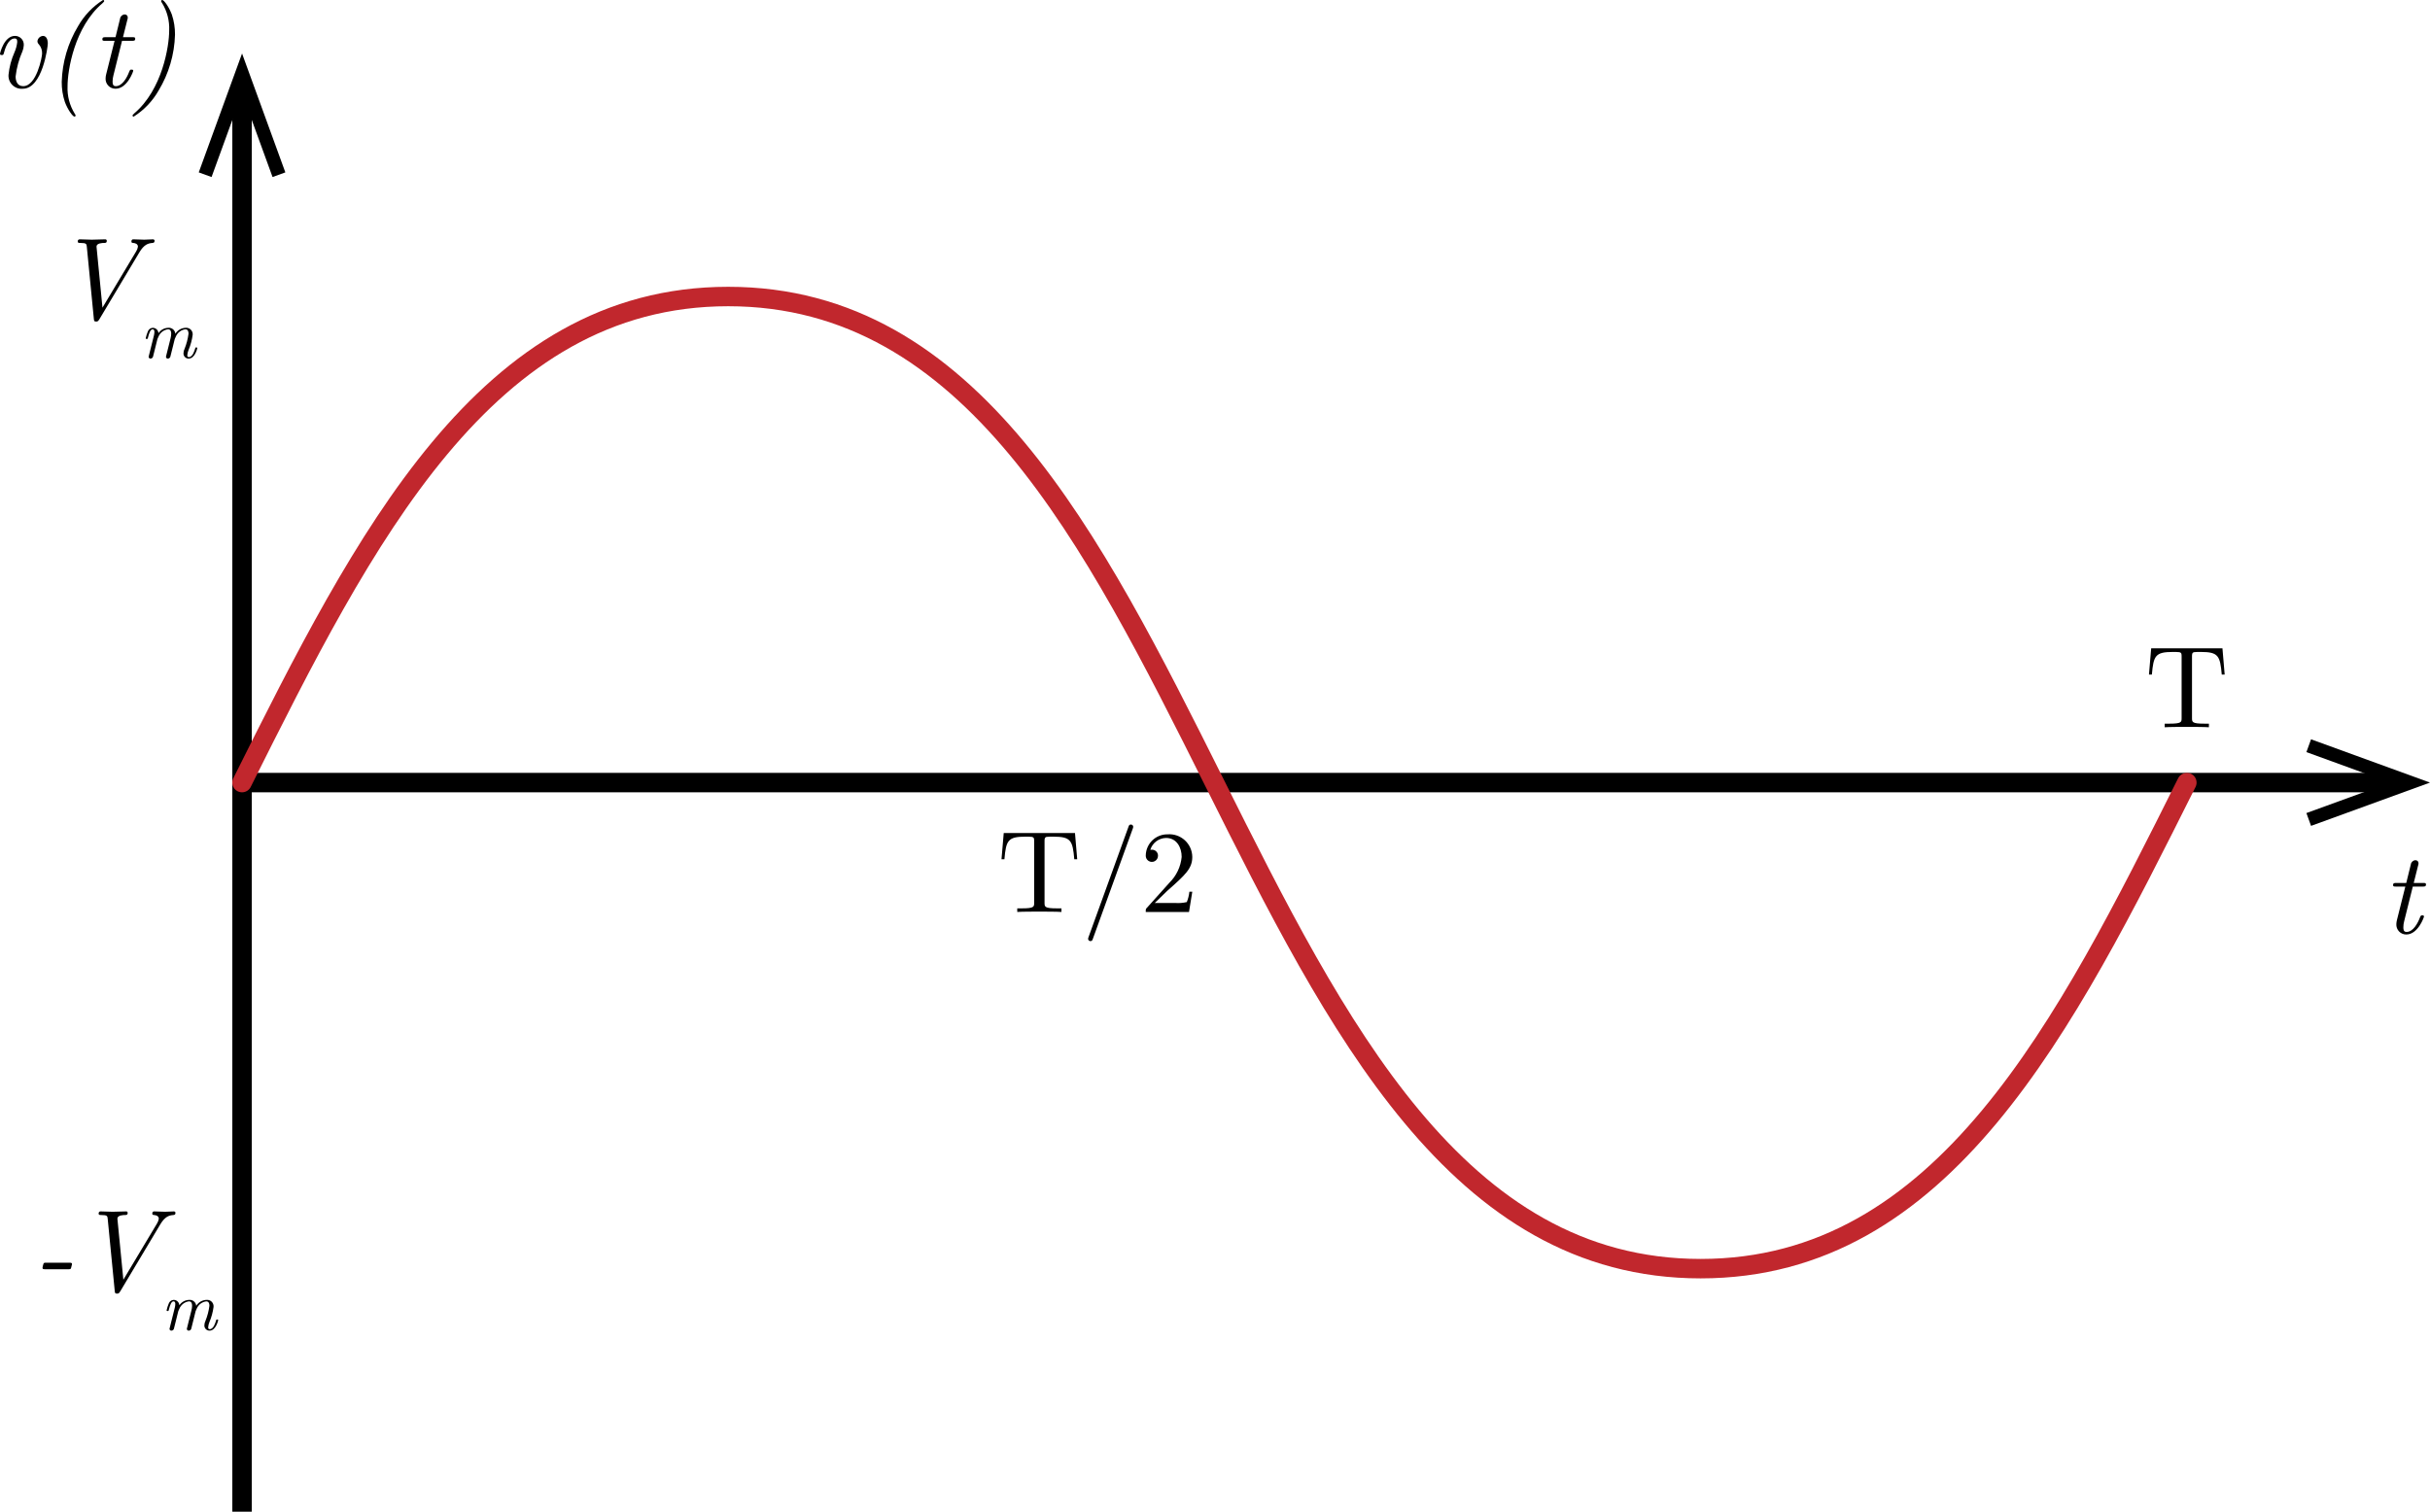
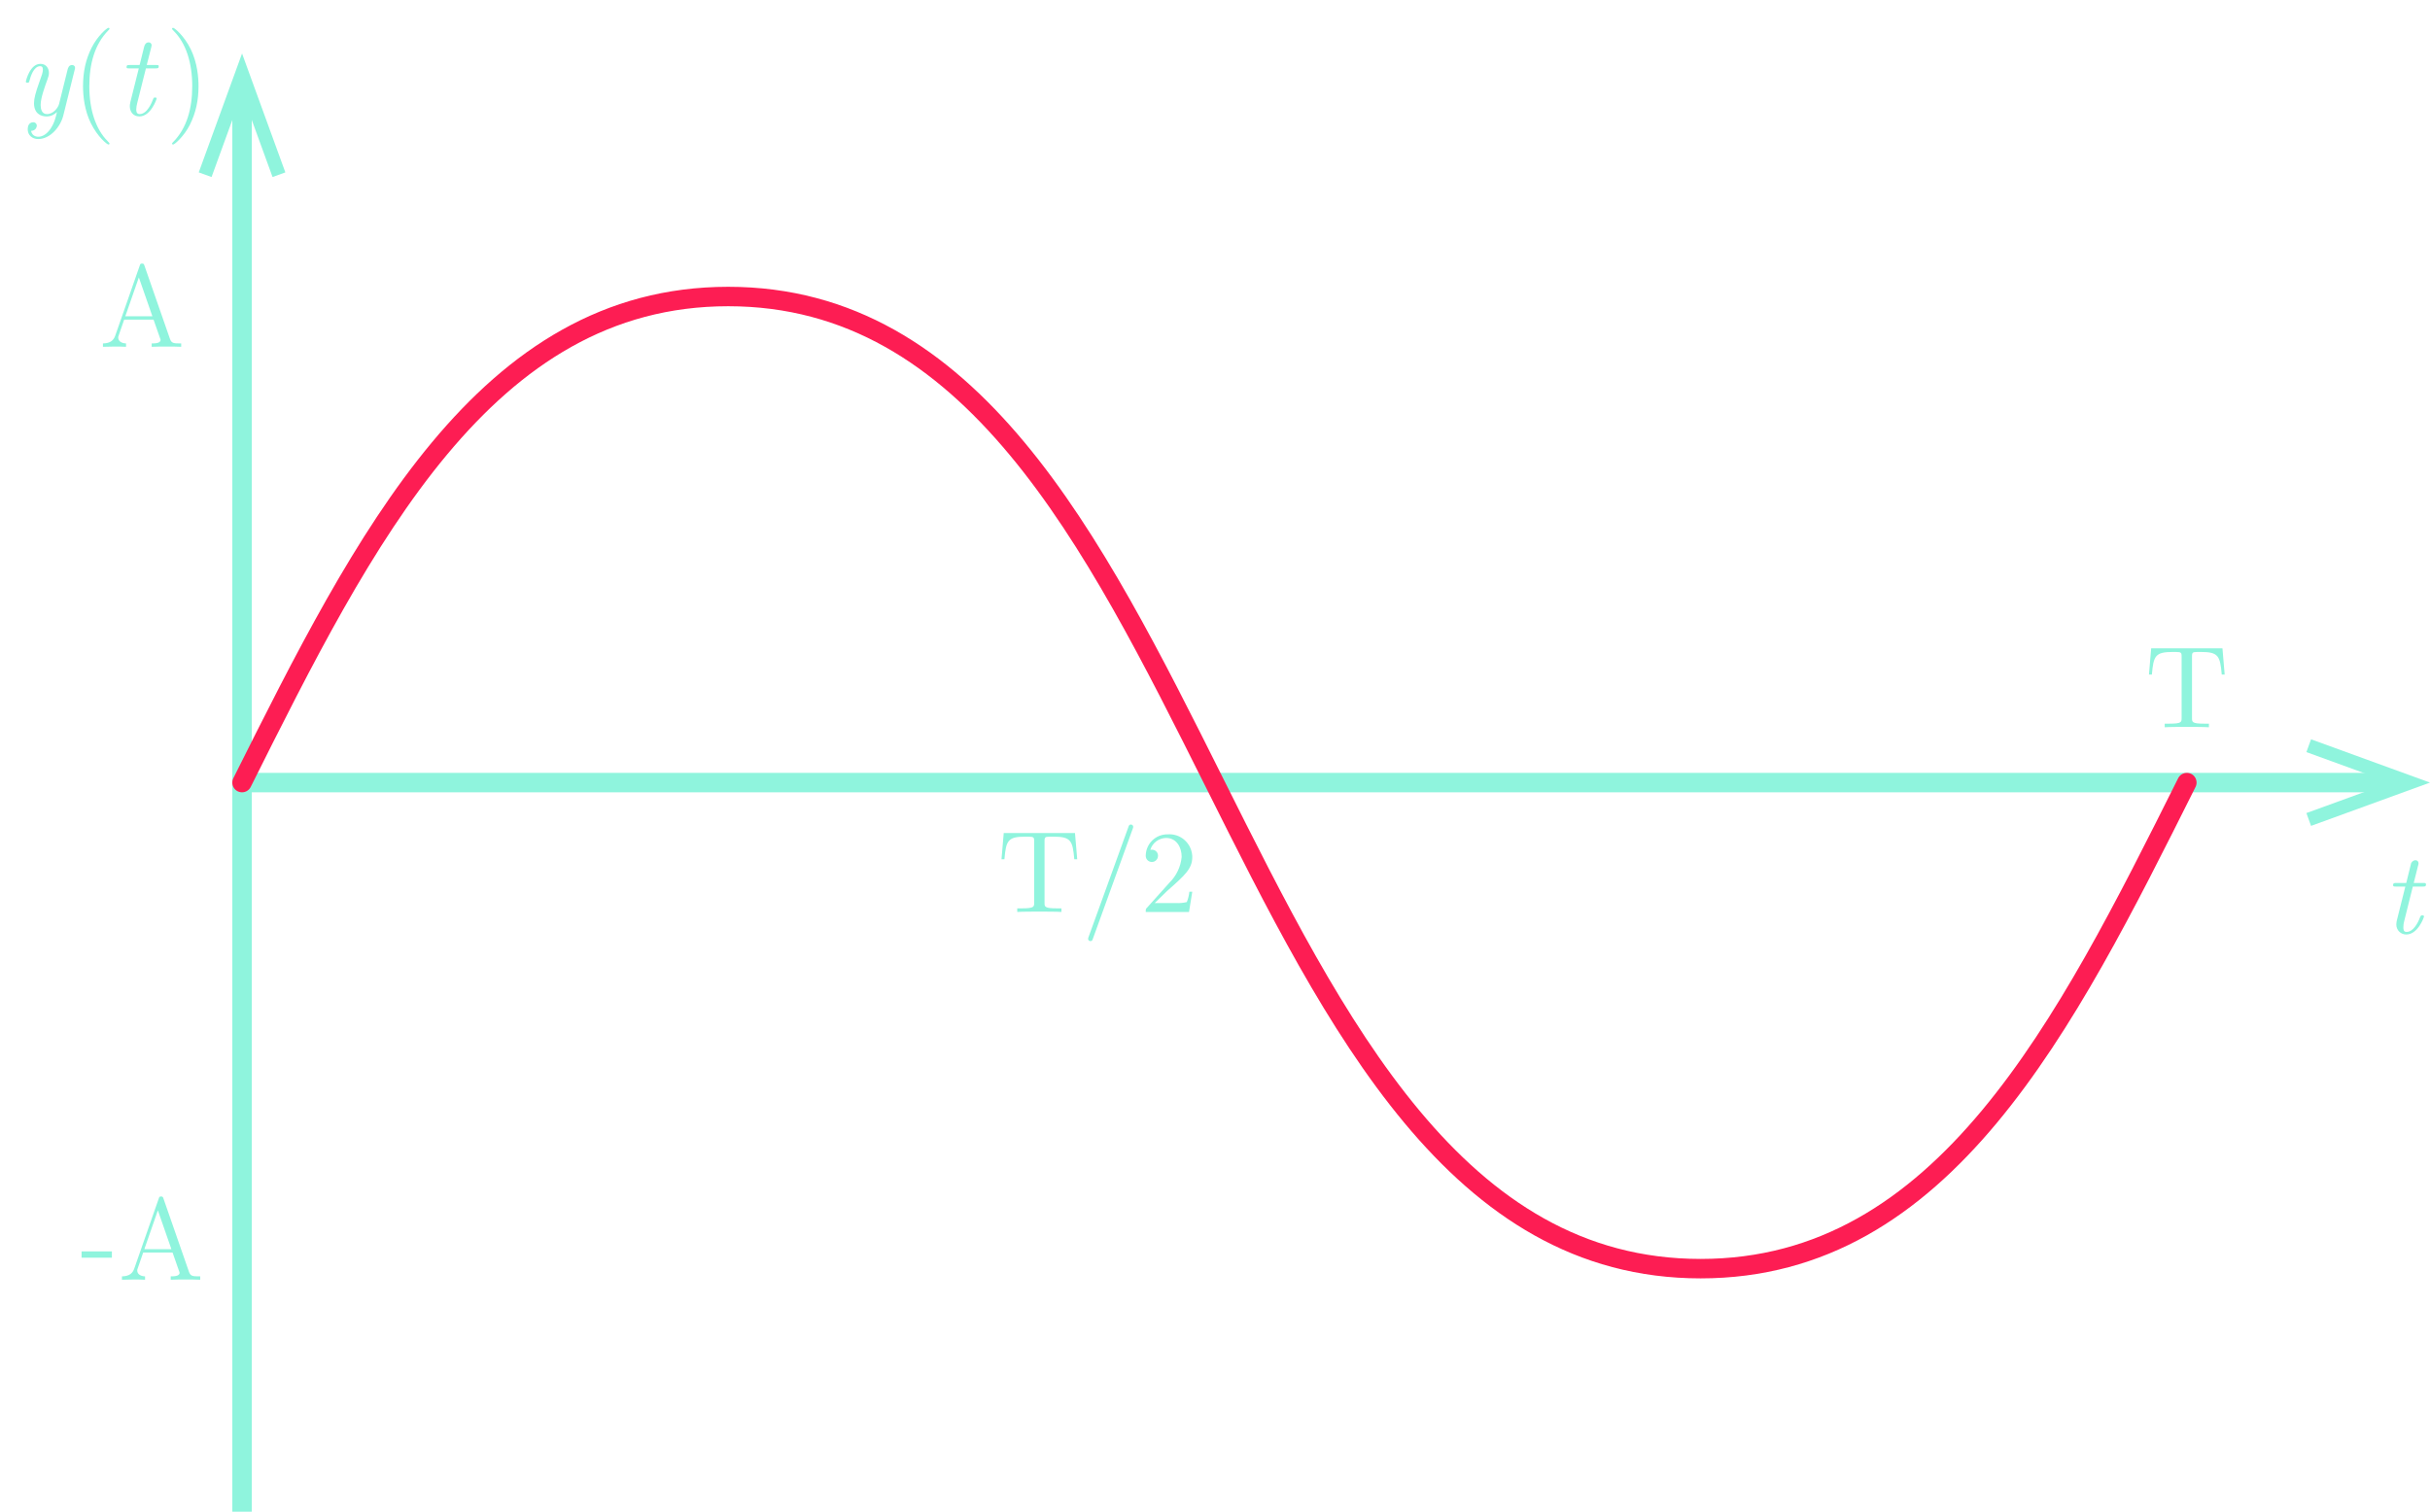
- <svg xmlns="http://www.w3.org/2000/svg" id="Layer_1" data-name="Layer 1" viewBox="0 0 249.892 155.501">
-   <defs>
-     <style>
-       .cls-1, .cls-2 {
-         fill: none;
-         stroke-width: 2px;
-       }
- 
-       .cls-1 {
-         stroke: #000;
-         stroke-miterlimit: 10;
-       }
- 
-       .cls-2 {
-         stroke: #c1272d;
-         stroke-linecap: round;
-         stroke-linejoin: round;
-       }
-     </style>
-   </defs>
+ <svg xmlns="http://www.w3.org/2000/svg" version="1.1" id="Layer_1" x="0px" y="0px" viewBox="0 0 249.892 155.501" style="enable-background:new 0 0 249.892 155.501;" xml:space="preserve">
+   <style type="text/css">
+ 	.st0{fill:none;stroke:#8FF4DD;stroke-width:2;stroke-miterlimit:10;}
+ 	.st1{fill:#8FF4DD;}
+ 	.st2{fill:none;stroke:#FD1D53;stroke-width:2;stroke-linecap:round;stroke-linejoin:round;}
+ </style>
  <g>
-     <polyline class="cls-1" points="24.892 9.457 24.892 80.501 24.892 155.501" />
-     <polygon points="20.439 17.733 21.756 18.211 24.892 9.594 28.028 18.211 29.344 17.733 24.892 5.501 20.439 17.733" />
+     <polyline class="st0" points="24.892,9.457 24.892,80.501 24.892,155.501  " />
+     <polygon class="st1" points="20.439,17.733 21.756,18.211 24.892,9.594 28.028,18.211 29.344,17.733 24.892,5.501  " />
  </g>
  <g>
-     <line class="cls-1" x1="24.892" y1="80.501" x2="245.936" y2="80.501" />
-     <polygon points="237.66 84.954 237.182 83.637 245.799 80.501 237.182 77.365 237.66 76.049 249.892 80.501 237.66 84.954" />
+     <line class="st0" x1="24.892" y1="80.501" x2="245.936" y2="80.501" />
+     <polygon class="st1" points="237.66,84.954 237.182,83.637 245.799,80.501 237.182,77.365 237.66,76.049 249.892,80.501  " />
  </g>
-   <path class="cls-2" d="M49.996,100c12.5-25,24.999-50,49.998-50,50,0,50,100,99.999,100,25.001,0,37.501-25,50.002-50" transform="translate(-25.10791 -19.49902)" />
+   <path class="st2" d="M24.888,80.501c12.5-25,24.999-50,49.998-50c49.999,0,49.999,100,99.999,100  c25.001,0,37.501-25,50.002-50" />
+   <path class="st1" d="M247.451,96.127c-0.559,0.006-1.016-0.443-1.022-1.002  c-0-0.026,0-0.052,0.002-0.077c0.005-0.138,0.025-0.275,0.061-0.408l0.863-3.442h-0.959  c-0.192,0-0.301,0-0.301-0.144c0-0.228,0.133-0.228,0.336-0.228h1.02l0.469-1.907  c0.032-0.237,0.228-0.418,0.467-0.432c0.166-0.013,0.31,0.11,0.324,0.276  c0.001,0.012,0.001,0.024,0.001,0.036c-0.001,0.086-0.017,0.171-0.048,0.252l-0.444,1.775h0.96  c0.192,0,0.3,0,0.3,0.144c0,0.228-0.132,0.228-0.336,0.228h-1.02l-0.887,3.562  c-0.055,0.199-0.083,0.405-0.084,0.612c0,0.192,0,0.492,0.323,0.492c0.684,0,1.163-0.899,1.38-1.475  c0.096-0.216,0.096-0.228,0.239-0.228c0.084,0,0.18,0,0.18,0.12  C249.274,94.34,248.663,96.127,247.451,96.127z" />
+   <path class="st1" d="M228.476,69.389c-0.168-1.931-0.348-2.326-2.159-2.326  c-0.228-0.006-0.456,0.002-0.684,0.023c-0.216,0.048-0.216,0.216-0.216,0.456v6.32  c0,0.408,0,0.576,1.26,0.576h0.479v0.371c-0.492-0.036-1.728-0.036-2.278-0.036  c-0.552,0-1.775,0-2.268,0.036v-0.371h0.48c1.259,0,1.259-0.168,1.259-0.576v-6.32  c0-0.276,0-0.408-0.252-0.456c-0.215-0.021-0.431-0.029-0.647-0.023c-1.811,0-1.991,0.396-2.159,2.326  h-0.3l0.229-2.698h7.328l0.228,2.698L228.476,69.389z" />
  <g>
-     <path d="M27.459,28.626a1.343,1.343,0,0,1-1.475-1.439,7.633,7.633,0,0,1,.611-2.303,3.535,3.535,0,0,0,.288-1.08c0-.312-.132-.348-.264-.348-.696,0-1.02,1.139-1.116,1.511-.048.167-.06.192-.216.192-.06,0-.18,0-.18-.12,0-.072.419-1.847,1.535-1.847a.898.898,0,0,1,.911.972,1.903,1.903,0,0,1-.132.6,9.044,9.044,0,0,0-.708,2.603c0,.396.132.996.78.996,1.379,0,1.943-3.01,1.943-3.346a1.355,1.355,0,0,0-.324-.948.462.462,0,0,1-.156-.324.616.616,0,0,1,.576-.552c.348,0,.492.372.492.792C30.025,24.296,29.473,28.626,27.459,28.626Z" transform="translate(-25.10791 -19.49902)" />
-     <path d="M32.763,31.493c-.168,0-.684-.696-.983-1.5a6.357,6.357,0,0,1-.324-2.062,11.737,11.737,0,0,1,1.691-5.757A7.687,7.687,0,0,1,35.701,19.499a.108.108,0,0,1,.12.12c0,.036-.012.048-.18.216-2.878,2.447-3.586,6.896-3.586,8.527a4.956,4.956,0,0,0,.744,2.842.374.374,0,0,1,.083.168A.113.113,0,0,1,32.763,31.493Z" transform="translate(-25.10791 -19.49902)" />
-     <path d="M36.987,28.626a1.011,1.011,0,0,1-1.02-1.079,1.844,1.844,0,0,1,.06-.408l.863-3.442h-.959c-.192,0-.3,0-.3-.144,0-.228.132-.228.336-.228h1.02l.468-1.907a.501.501,0,0,1,.468-.432.301.301,0,0,1,.324.312.73.73,0,0,1-.048.252l-.444,1.775h.959c.192,0,.3,0,.3.144,0,.228-.132.228-.336.228H37.658l-.887,3.562a2.348,2.348,0,0,0-.084.612c0,.192,0,.492.324.492.684,0,1.163-.899,1.379-1.475.096-.216.096-.228.24-.228.084,0,.18,0,.18.12C38.81,26.839,38.198,28.626,36.987,28.626Z" transform="translate(-25.10791 -19.49902)" />
-     <path d="M41.415,28.818a7.692,7.692,0,0,1-2.555,2.675.108.108,0,0,1-.12-.12c0-.036.012-.048.18-.216,2.878-2.447,3.586-6.896,3.586-8.527a4.96,4.96,0,0,0-.744-2.842.373.373,0,0,1-.084-.168.113.113,0,0,1,.12-.12c.167,0,.684.696.983,1.499a6.362,6.362,0,0,1,.324,2.063A11.743,11.743,0,0,1,41.415,28.818Z" transform="translate(-25.10791 -19.49902)" />
-   </g>
-   <path d="M272.559,115.626a1.012,1.012,0,0,1-1.02-1.079,1.866,1.866,0,0,1,.061-.408l.863-3.442h-.959c-.192,0-.301,0-.301-.144,0-.228.133-.228.336-.228h1.02l.469-1.907a.5.5,0,0,1,.467-.432.301.301,0,0,1,.324.312.73.73,0,0,1-.048.252l-.444,1.775h.96c.192,0,.3,0,.3.144,0,.228-.132.228-.336.228h-1.02l-.887,3.562a2.348,2.348,0,0,0-.084.612c0,.192,0,.492.323.492.684,0,1.163-.899,1.38-1.475.096-.216.096-.228.239-.228.084,0,.18,0,.18.12C274.382,113.839,273.771,115.626,272.559,115.626Z" transform="translate(-25.10791 -19.49902)" />
-   <path d="M253.584,88.888c-.168-1.931-.348-2.326-2.159-2.326a5.782,5.782,0,0,0-.684.023c-.216.048-.216.216-.216.456v6.32c0,.408,0,.576,1.26.576h.479v.371c-.492-.036-1.728-.036-2.278-.036-.552,0-1.775,0-2.268.036V93.938h.48c1.259,0,1.259-.168,1.259-.576V87.041c0-.276,0-.408-.252-.456a5.146,5.146,0,0,0-.647-.023c-1.811,0-1.991.396-2.159,2.326h-.3l.229-2.698h7.328l.228,2.698Z" transform="translate(-25.10791 -19.49902)" />
-   <g>
-     <path d="M135.584,107.888c-.168-1.931-.348-2.326-2.159-2.326a5.782,5.782,0,0,0-.684.023c-.216.048-.216.216-.216.456v6.32c0,.408,0,.576,1.26.576h.479v.371c-.492-.036-1.728-.036-2.278-.036-.552,0-1.775,0-2.268.036v-.371h.48c1.259,0,1.259-.168,1.259-.576V106.041c0-.276,0-.408-.252-.456a5.146,5.146,0,0,0-.647-.023c-1.811,0-1.991.396-2.159,2.326h-.3l.229-2.698h7.328l.228,2.698Z" transform="translate(-25.10791 -19.49902)" />
-     <path d="M141.585,104.77l-4.09,11.298c-.036.12-.084.24-.252.24a.24.24,0,0,1-.239-.24.732.732,0,0,1,.06-.216l4.09-11.298c.036-.12.084-.24.252-.24a.24.24,0,0,1,.239.24A.732.732,0,0,1,141.585,104.77Z" transform="translate(-25.10791 -19.49902)" />
-     <path d="M147.381,113.309h-4.449c0-.288,0-.312.132-.443l2.303-2.566a4.3,4.3,0,0,0,1.259-2.651c0-.983-.516-1.954-1.606-1.954a1.728,1.728,0,0,0-1.619,1.223.464.464,0,0,1,.155-.012.607.607,0,0,1,.636.624.63.63,0,1,1-1.259-.036,2.216,2.216,0,0,1,2.242-2.171,2.356,2.356,0,0,1,2.543,2.326c0,1.2-.72,1.848-2.591,3.503l-1.271,1.235h2.159a3.882,3.882,0,0,0,1.14-.097,3.918,3.918,0,0,0,.264-1.067h.3Z" transform="translate(-25.10791 -19.49902)" />
+     <path class="st1" d="M110.476,88.389c-0.168-1.931-0.348-2.326-2.159-2.326   c-0.228-0.006-0.456,0.002-0.684,0.023c-0.216,0.048-0.216,0.216-0.216,0.456v6.32   c0,0.408,0,0.576,1.26,0.576h0.479v0.371c-0.492-0.036-1.728-0.036-2.278-0.036   c-0.552,0-1.775,0-2.268,0.036v-0.371h0.48c1.259,0,1.259-0.168,1.259-0.576v-6.32   c0-0.276,0-0.408-0.252-0.456c-0.215-0.021-0.431-0.029-0.647-0.023c-1.811,0-1.991,0.396-2.159,2.326   h-0.3l0.229-2.698h7.328l0.228,2.698L110.476,88.389z" />
+     <path class="st1" d="M116.477,85.271l-4.09,11.298c-0.036,0.12-0.084,0.24-0.252,0.24   c-0.132-0.001-0.239-0.108-0.239-0.24c0.009-0.075,0.029-0.147,0.06-0.216l4.09-11.298   c0.036-0.12,0.084-0.24,0.252-0.24c0.132,0.001,0.239,0.108,0.239,0.24   C116.528,85.129,116.508,85.202,116.477,85.271z" />
+     <path class="st1" d="M122.273,93.81h-4.449c0-0.288,0-0.312,0.132-0.443l2.303-2.566   c0.718-0.709,1.163-1.647,1.259-2.651c0-0.983-0.516-1.954-1.606-1.954   c-0.747,0.015-1.401,0.508-1.619,1.223c0.051-0.013,0.103-0.017,0.155-0.012   c0.335-0.016,0.619,0.242,0.635,0.577c0.001,0.016,0.001,0.031,0,0.047   c0.003,0.348-0.276,0.633-0.624,0.636c-0.348,0.003-0.633-0.276-0.636-0.624   c-0-0.016,0-0.032,0.001-0.047c0.025-1.216,1.026-2.185,2.242-2.171   c1.297-0.104,2.432,0.864,2.536,2.161c0.004,0.055,0.007,0.11,0.007,0.166   c0,1.2-0.72,1.848-2.591,3.503l-1.271,1.235h2.159c0.383,0.024,0.767-0.008,1.14-0.097   c0.138-0.342,0.226-0.701,0.264-1.067h0.3L122.273,93.81z" />
  </g>
  <g>
-     <path d="M40.779,44.491c-.444.036-.864.168-1.343.972l-4.114,6.884c-.132.216-.192.228-.336.228-.192,0-.204-.06-.228-.288l-.72-7.388c-.024-.3-.048-.408-.647-.408-.168,0-.288,0-.288-.144,0-.228.156-.228.216-.228.396,0,.815.036,1.223.036.456,0,.936-.036,1.379-.036a.144.144,0,0,1,.168.144c0,.228-.132.228-.3.228-.12,0-.756.012-.756.372l.612,6.284L39.112,45.355a1.247,1.247,0,0,0,.18-.48c0-.288-.288-.372-.48-.384-.096-.012-.192-.012-.192-.144,0-.228.144-.228.216-.228.348,0,.744.036,1.104.036.3,0,.624-.036.912-.036a.161.161,0,0,1,.156.132C41.007,44.479,40.875,44.479,40.779,44.491Z" transform="translate(-25.10791 -19.49902)" />
-     <path d="M44.509,56.384a.521.521,0,0,1-.531-.559,1.052,1.052,0,0,1,.112-.447,6.363,6.363,0,0,0,.405-1.544c0-.104,0-.461-.322-.461a1.232,1.232,0,0,0-.985.755,1.548,1.548,0,0,0-.174.503c-.035.154-.077.3-.112.454l-.28,1.118a.271.271,0,0,1-.251.182.183.183,0,0,1-.196-.182.344.344,0,0,1,.021-.098l.454-1.817a2.158,2.158,0,0,0,.063-.455c0-.104,0-.461-.321-.461a1.231,1.231,0,0,0-.985.755,1.533,1.533,0,0,0-.175.503c-.035.154-.077.3-.112.454l-.28,1.118a.271.271,0,0,1-.251.182.183.183,0,0,1-.196-.182.362.362,0,0,1,.021-.098l.524-2.097a1.57,1.57,0,0,0,.049-.356c0-.077,0-.279-.182-.279-.217,0-.35.342-.475.832-.035.154-.042.161-.133.161-.035,0-.105,0-.105-.07a3.93,3.93,0,0,1,.224-.706.564.564,0,0,1,.503-.37.592.592,0,0,1,.587.552,1.245,1.245,0,0,1,.999-.552.668.668,0,0,1,.734.615,1.285,1.285,0,0,1,1.048-.615.664.664,0,0,1,.734.727,6.072,6.072,0,0,1-.426,1.559,1.736,1.736,0,0,0-.126.524c0,.098.007.203.154.203.405,0,.594-.685.65-.874.028-.104.028-.119.119-.119.049,0,.105,0,.105.07C45.397,55.343,45.159,56.384,44.509,56.384Z" transform="translate(-25.10791 -19.49902)" />
+     <path class="st1" d="M3.929,14.303c-0.611,0-1.079-0.396-1.079-1.008c0-0.695,0.479-0.719,0.563-0.719   c0.24,0,0.372,0.168,0.372,0.348c0,0-0.012,0.516-0.588,0.54c0.084,0.444,0.42,0.6,0.744,0.6   c0.42,0,0.852-0.251,1.235-0.791c0.42-0.611,0.563-1.223,0.684-1.751   c-0.192,0.192-0.552,0.456-1.067,0.456c-0.588,0-1.295-0.288-1.295-1.368   c0-0.467,0.156-1.079,0.54-2.146c0.252-0.696,0.372-1.007,0.372-1.308   c0-0.288-0.132-0.348-0.276-0.348c-0.696,0-1.007,1.14-1.104,1.499   c-0.048,0.168-0.06,0.204-0.204,0.204c-0.06,0-0.168,0-0.168-0.108c0-0.072,0.408-1.835,1.499-1.835   c0.588,0,0.875,0.456,0.875,0.936c0,0.24-0.06,0.396-0.156,0.671   c-0.276,0.768-0.696,1.907-0.696,2.627c0,0.396,0.108,0.935,0.648,0.935   c0.671,0,1.151-0.671,1.247-1.043L6.952,7.154C7,6.987,7.083,6.687,7.419,6.687   c0.156,0,0.3,0.108,0.3,0.288c0,0.048,0,0.072-0.048,0.24l-1.164,4.678   C6.22,13.031,5.177,14.303,3.929,14.303z" />
+     <path class="st1" d="M11.152,14.866c-0.132,0-1.116-0.779-1.823-2.219c-0.624-1.283-0.791-2.71-0.791-3.778   c0-1.475,0.276-2.758,0.888-3.97c0.587-1.175,1.571-2.039,1.727-2.039   c0.048,0,0.108,0.024,0.108,0.096c0,0.036,0,0.06-0.12,0.168C9.749,4.54,9.186,6.543,9.186,8.87   c0,2.447,0.671,4.425,1.871,5.637c0.204,0.204,0.204,0.228,0.204,0.264   C11.26,14.842,11.2,14.866,11.152,14.866z" />
+     <path class="st1" d="M14.333,11.976c-0.659,0-0.983-0.504-0.983-1.056c0-0.048,0-0.192,0.06-0.432   l0.864-3.454h-0.972c-0.192,0-0.288,0-0.288-0.12c0-0.228,0.108-0.228,0.324-0.228h1.02l0.468-1.883   c0.048-0.18,0.156-0.444,0.456-0.444c0.228,0,0.312,0.18,0.312,0.288c0,0-0.012,0.132-0.024,0.156   l-0.479,1.883h0.947c0.204,0,0.288,0,0.288,0.132c0,0.216-0.12,0.216-0.324,0.216h-0.996   l-0.899,3.586c-0.048,0.18-0.096,0.456-0.096,0.636c0,0.396,0.168,0.479,0.348,0.479   c0.779,0,1.247-1.175,1.391-1.547c0.06-0.132,0.072-0.156,0.204-0.156c0.048,0,0.156,0,0.156,0.108   C16.108,10.201,15.509,11.976,14.333,11.976z" />
+     <path class="st1" d="M19.529,12.828c-0.588,1.175-1.571,2.039-1.727,2.039   c-0.048,0-0.108-0.024-0.108-0.096c0-0.036,0-0.06,0.12-0.168c1.391-1.416,1.955-3.418,1.955-5.745   c0-2.446-0.671-4.425-1.871-5.637c-0.204-0.204-0.204-0.228-0.204-0.264   c0-0.072,0.06-0.096,0.108-0.096c0.132,0,1.115,0.78,1.823,2.219   c0.671,1.391,0.791,2.878,0.791,3.79C20.416,10.309,20.141,11.604,19.529,12.828z" />
  </g>
  <g>
-     <path d="M32.095,150.061H29.792c-.216,0-.312,0-.312-.156a2.214,2.214,0,0,1,.084-.359c.048-.156.072-.156.312-.156h2.339c.192,0,.3,0,.3.144a2.995,2.995,0,0,1-.096.384C32.382,150.061,32.323,150.061,32.095,150.061Z" transform="translate(-25.10791 -19.49902)" />
-     <path d="M42.927,144.483c-.444.036-.864.168-1.343.972l-4.114,6.884c-.132.216-.192.228-.336.228-.192,0-.204-.06-.228-.288l-.72-7.388c-.024-.3-.048-.408-.647-.408-.168,0-.288,0-.288-.144,0-.228.156-.228.216-.228.396,0,.815.036,1.223.036.456,0,.936-.036,1.379-.036a.144.144,0,0,1,.168.144c0,.228-.132.228-.3.228-.12,0-.756.012-.756.372l.612,6.284,3.466-5.792a1.247,1.247,0,0,0,.18-.48c0-.288-.288-.372-.48-.384-.096-.012-.192-.012-.192-.144,0-.228.144-.228.216-.228.348,0,.744.036,1.104.036.3,0,.624-.036.912-.036a.161.161,0,0,1,.156.132C43.155,144.472,43.023,144.472,42.927,144.483Z" transform="translate(-25.10791 -19.49902)" />
-     <path d="M46.657,156.376a.521.521,0,0,1-.531-.559,1.052,1.052,0,0,1,.112-.447,6.363,6.363,0,0,0,.405-1.544c0-.104,0-.461-.322-.461a1.232,1.232,0,0,0-.985.755,1.548,1.548,0,0,0-.174.503c-.035.154-.077.3-.112.454l-.28,1.118a.271.271,0,0,1-.251.182.183.183,0,0,1-.196-.182.344.344,0,0,1,.021-.098l.454-1.817a2.158,2.158,0,0,0,.063-.455c0-.104,0-.461-.321-.461a1.231,1.231,0,0,0-.985.755,1.533,1.533,0,0,0-.175.503c-.035.154-.077.3-.112.454l-.28,1.118a.271.271,0,0,1-.251.182.183.183,0,0,1-.196-.182.362.362,0,0,1,.021-.098L43.086,154a1.57,1.57,0,0,0,.049-.356c0-.077,0-.279-.182-.279-.217,0-.35.342-.475.832-.035.154-.042.161-.133.161-.035,0-.105,0-.105-.07a3.93,3.93,0,0,1,.224-.706.564.564,0,0,1,.503-.37.592.592,0,0,1,.587.552,1.245,1.245,0,0,1,.999-.552.668.668,0,0,1,.734.615,1.285,1.285,0,0,1,1.048-.615.664.664,0,0,1,.734.727,6.072,6.072,0,0,1-.426,1.559,1.736,1.736,0,0,0-.126.524c0,.098.007.203.154.203.405,0,.594-.685.65-.874.028-.104.028-.119.119-.119.049,0,.105,0,.105.07C47.545,155.335,47.307,156.376,46.657,156.376Z" transform="translate(-25.10791 -19.49902)" />
+     <path class="st1" d="M17.158,35.65c-0.336,0-1.283,0-1.559,0.024v-0.348c0.3,0,0.911,0,0.911-0.36   c0-0.036,0-0.06-0.06-0.204l-0.659-1.883h-3.022l-0.552,1.595   c-0.06,0.156-0.06,0.18-0.06,0.252c0,0.335,0.3,0.587,0.804,0.6v0.348   c-0.312-0.024-0.888-0.024-1.224-0.024l-1.151,0.024v-0.348c0.768-0.012,1.104-0.324,1.271-0.816   l2.507-7.172c0.06-0.192,0.084-0.228,0.251-0.228c0.168,0,0.192,0.072,0.24,0.216l2.614,7.508   c0.168,0.492,0.384,0.492,1.164,0.492v0.348C18.357,35.65,17.493,35.65,17.158,35.65z M14.279,28.538   l-1.392,3.994h2.783L14.279,28.538z" />
+   </g>
+   <g>
+     <path class="st1" d="M8.389,129.374v-0.648h3.118v0.648H8.389z" />
+     <path class="st1" d="M19.114,131.616c-0.336,0-1.283,0-1.559,0.024v-0.348c0.3,0,0.911,0,0.911-0.36   c0-0.036,0-0.06-0.06-0.204l-0.659-1.883h-3.022l-0.552,1.596c-0.06,0.155-0.06,0.18-0.06,0.252   c0,0.335,0.3,0.587,0.804,0.6v0.348c-0.312-0.024-0.888-0.024-1.224-0.024l-1.151,0.024v-0.348   c0.768-0.013,1.104-0.324,1.271-0.816l2.507-7.172c0.06-0.191,0.084-0.228,0.251-0.228   c0.168,0,0.192,0.072,0.24,0.216l2.614,7.508c0.168,0.492,0.384,0.492,1.164,0.492v0.348   C20.313,131.616,19.449,131.616,19.114,131.616z M16.235,124.504l-1.392,3.994h2.783L16.235,124.504z" />
  </g>
</svg>
